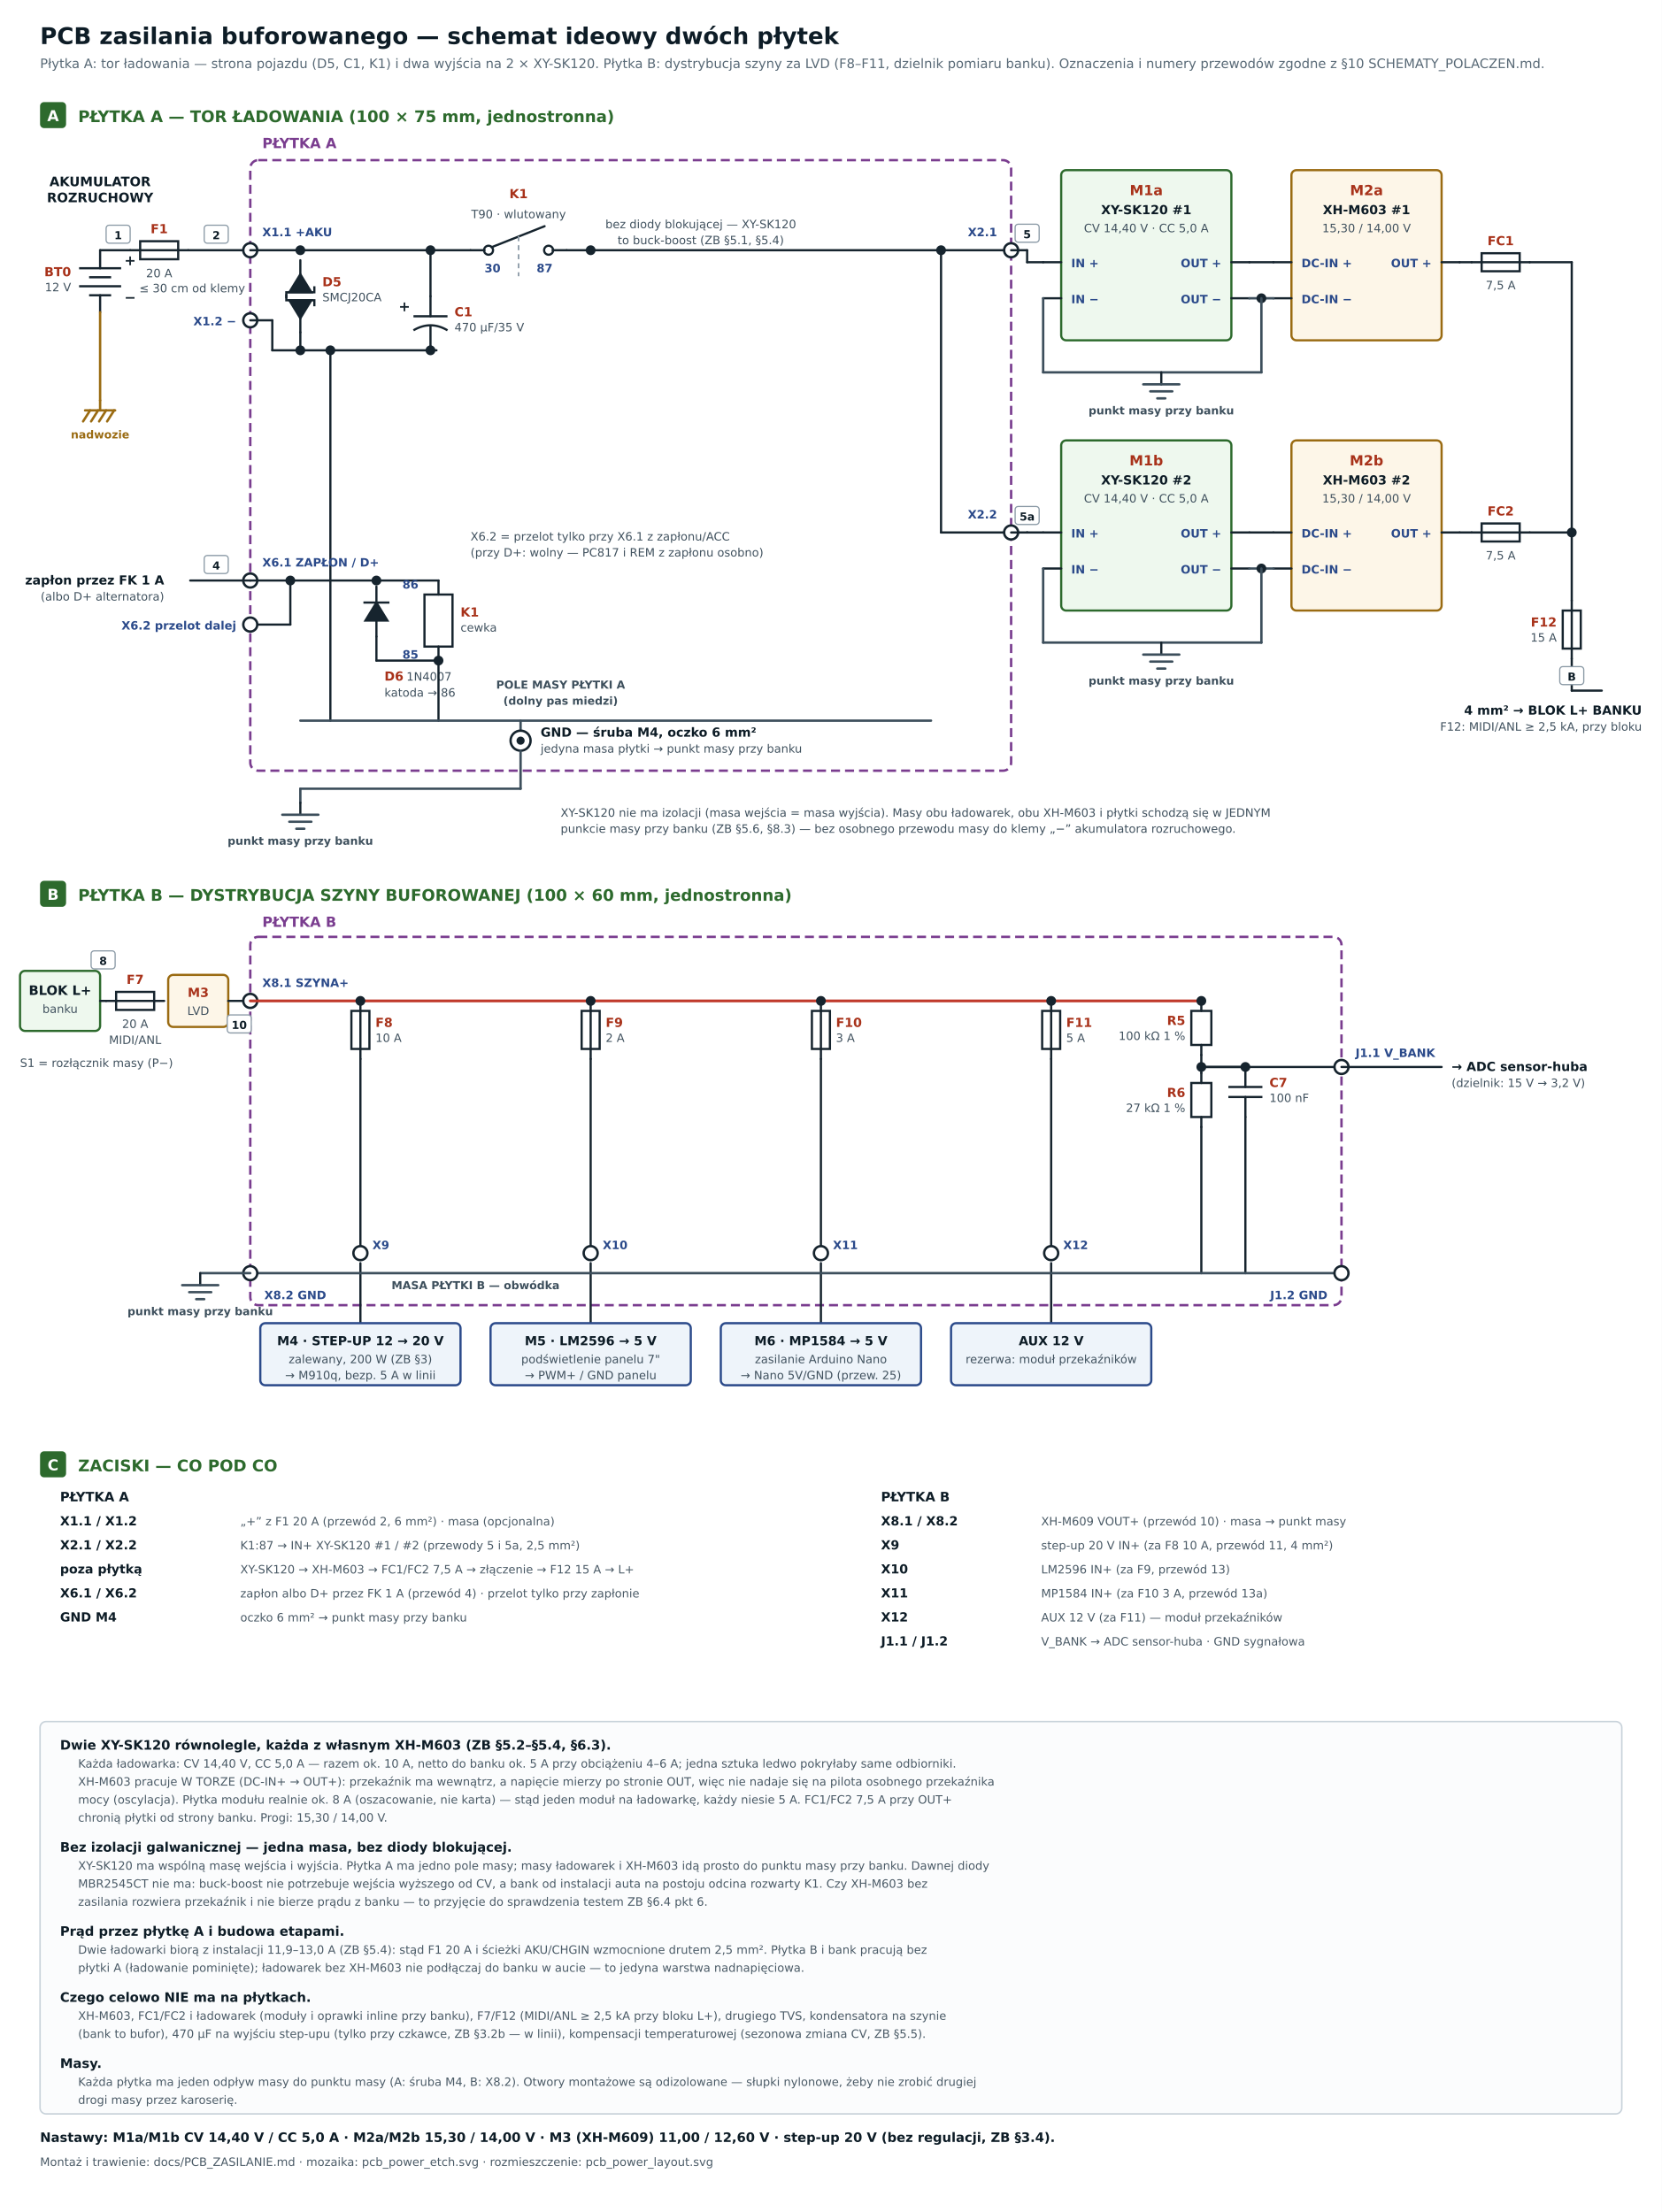
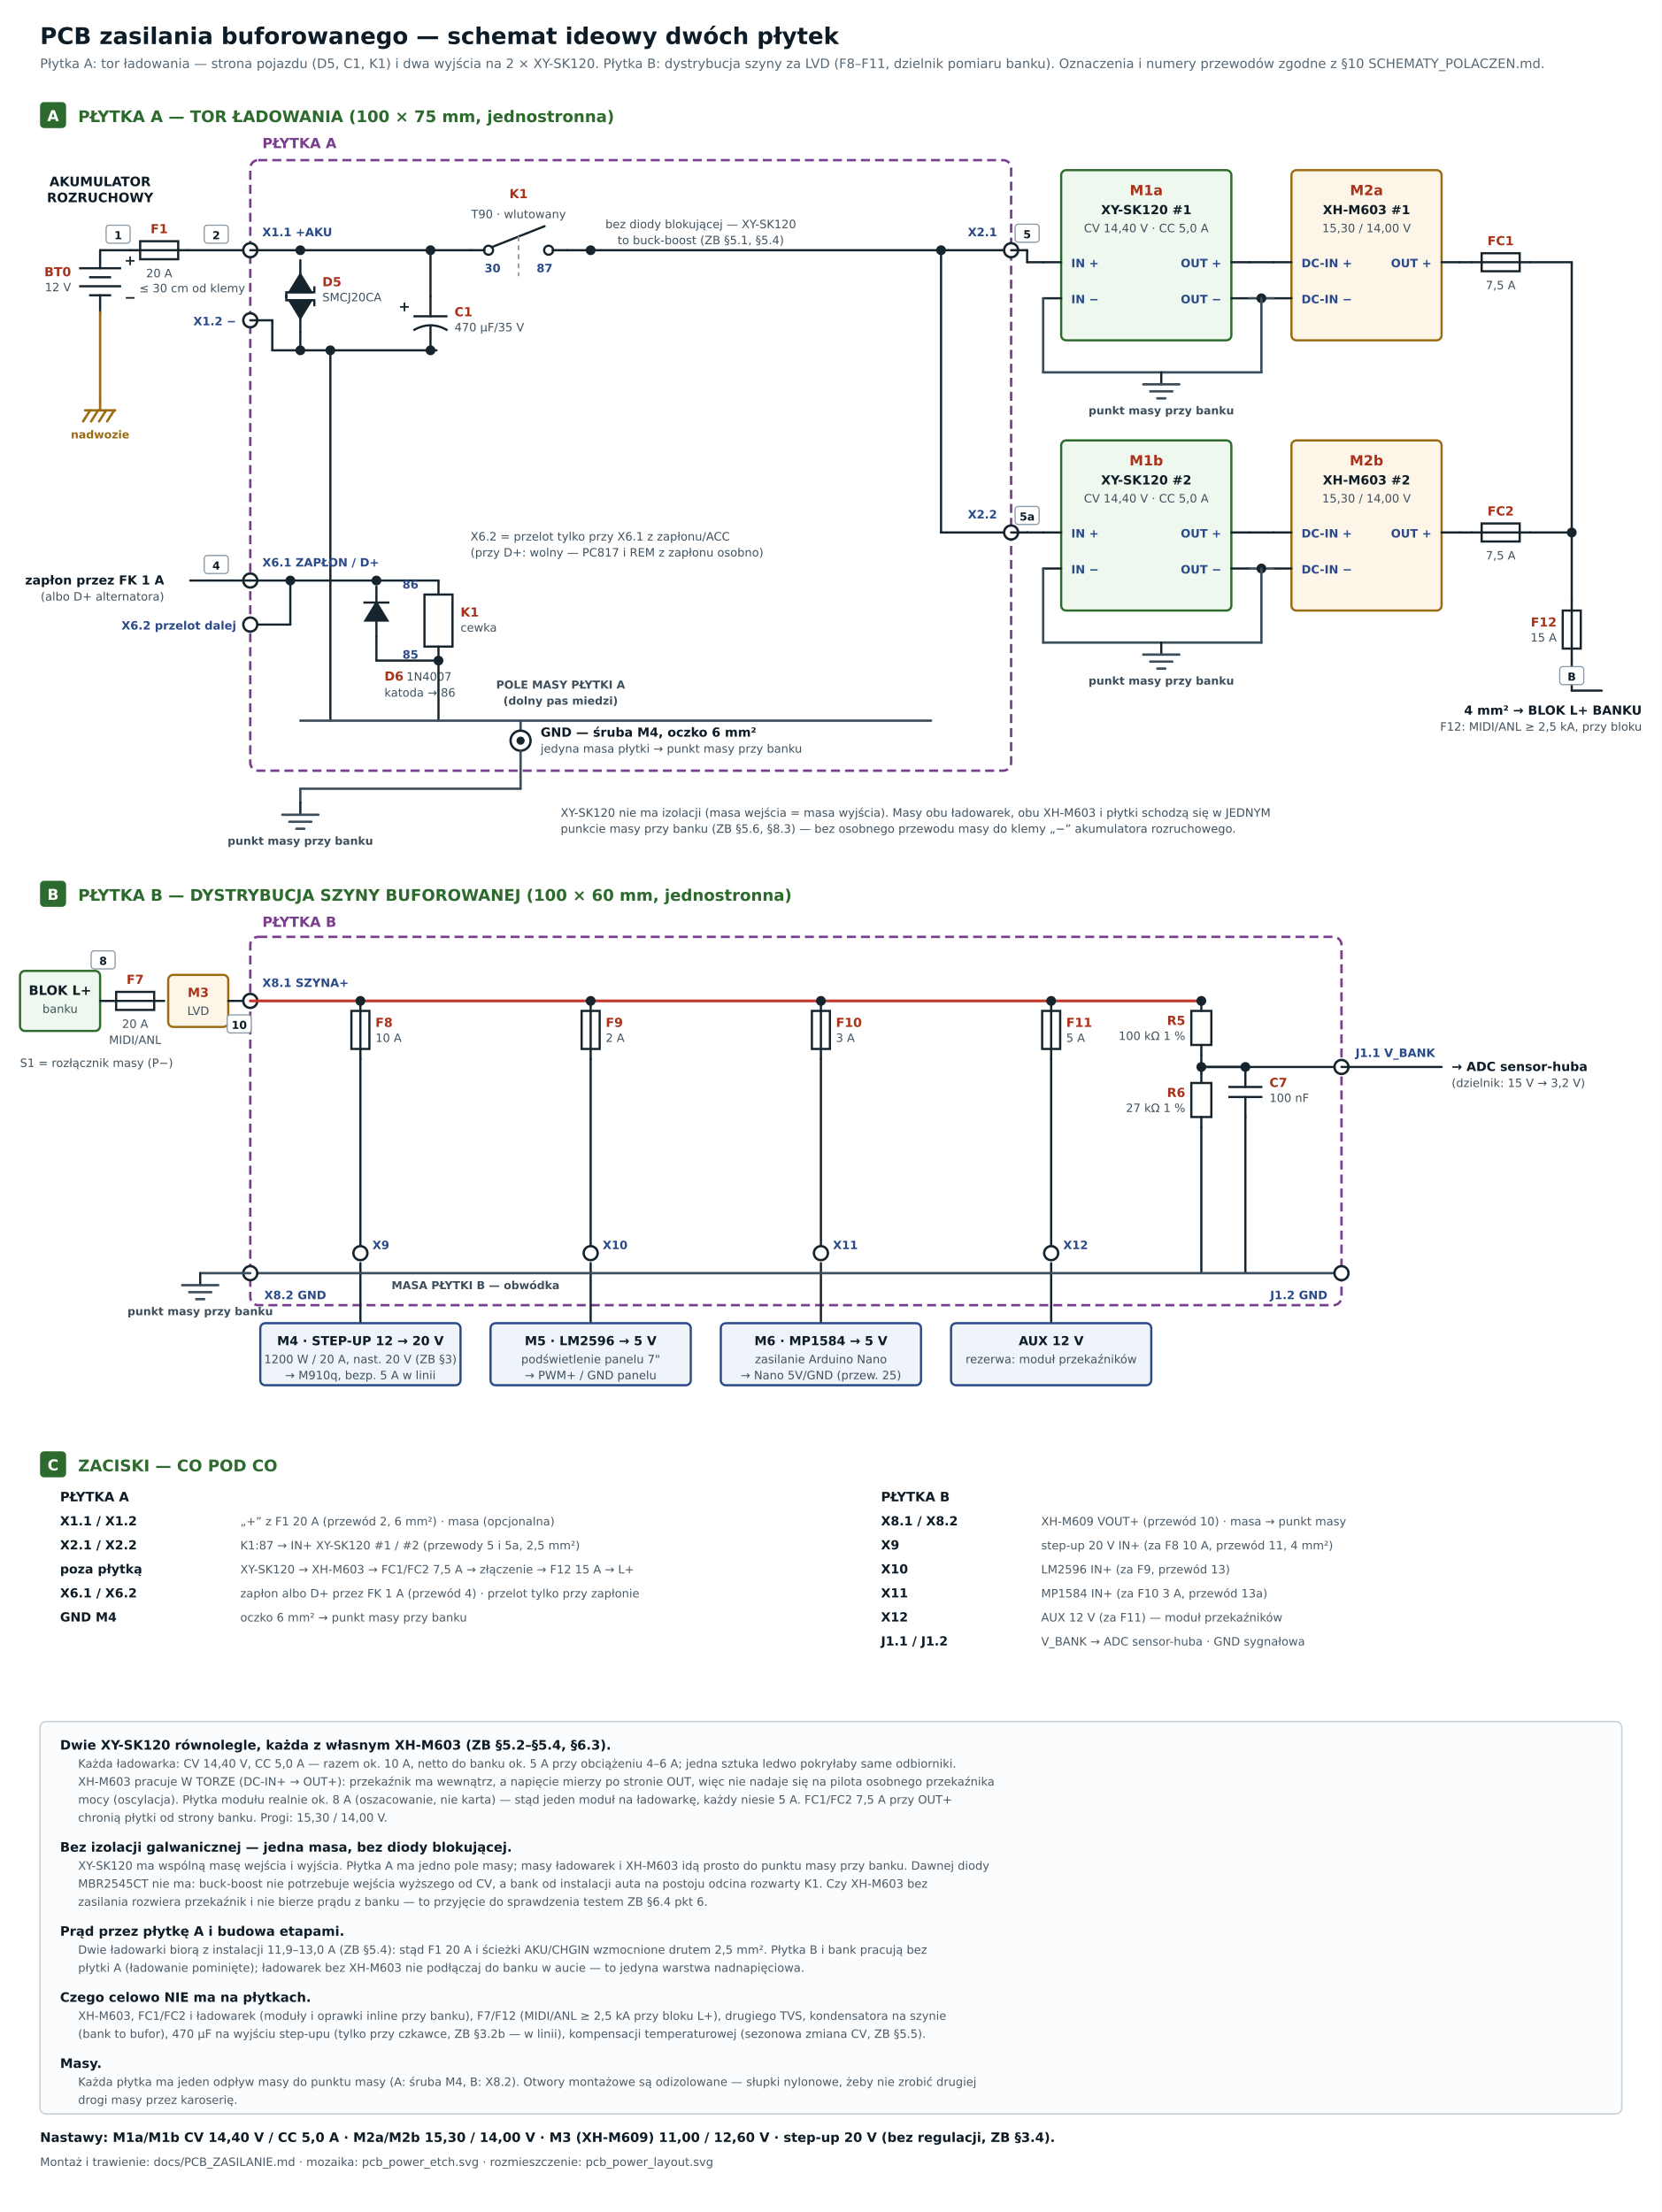
<svg xmlns="http://www.w3.org/2000/svg" width="1660" height="2210" viewBox="0 0 1660 2210" font-family="DejaVu Sans, Verdana, sans-serif">
  <style>
 .bg{fill:#ffffff}
 .w{stroke:#16242e;stroke-width:2.2;fill:none;stroke-linecap:round}
 .wp{stroke:#c0392b;stroke-width:2.8;fill:none;stroke-linecap:round}
 .wg{stroke:#3d4f5c;stroke-width:2.4;fill:none;stroke-linecap:round}
 .wo{stroke:#9a6b12;stroke-width:2.4;fill:none;stroke-linecap:round}
 .wd{stroke:#8b9aa6;stroke-width:1.6;fill:none;stroke-dasharray:5 4}
 .sym{stroke:#16242e;stroke-width:2.2;fill:none}
 .symf{stroke:#16242e;stroke-width:2.2;fill:#16242e}
 .blk{fill:#f5f8fa;stroke:#2b3a45;stroke-width:2.2;rx:5}
 .blkm{fill:#eef4fa;stroke:#2b4a8a;stroke-width:2.2;rx:5}
 .blkr{fill:#fdf6e8;stroke:#9a6b12;stroke-width:2.2;rx:5}
 .blkc{fill:#eef8ee;stroke:#2d6a2d;stroke-width:2.2;rx:5}
 .brd{fill:none;stroke:#7a3d8f;stroke-width:2.4;rx:8;stroke-dasharray:9 5}
 .term{fill:#ffffff;stroke:#16242e;stroke-width:2.4}
 .note{fill:#fbfcfd;stroke:#c8d2da;stroke-width:1.5;rx:6}
 .sectb{fill:#2d6a2d;rx:4}
 .ttl{font-size:23px;font-weight:bold;fill:#0d1c26}
 .sub{font-size:13px;fill:#576875}
 .sec{font-size:16px;font-weight:bold;fill:#2d6a2d}
 .sn{font-size:15px;font-weight:bold;fill:#ffffff;text-anchor:middle}
 .r{font-size:12.5px;font-weight:bold;fill:#a8321a}
 .rc{font-size:12.5px;font-weight:bold;fill:#a8321a;text-anchor:middle}
 .re{font-size:12.5px;font-weight:bold;fill:#a8321a;text-anchor:end}
 .v{font-size:11.5px;fill:#40515e}
 .vc{font-size:11.5px;fill:#40515e;text-anchor:middle}
 .ve{font-size:11.5px;fill:#40515e;text-anchor:end}
 .vb{font-size:14px;font-weight:bold;fill:#16242e;text-anchor:middle}
 .lbl{font-size:11.5px;fill:#33424e}
 .lbb{font-size:13px;font-weight:bold;fill:#0d1c26;text-anchor:middle}
 .pin{font-size:11.5px;font-weight:bold;fill:#2b4a8a}
 .pine{font-size:11.5px;font-weight:bold;fill:#2b4a8a;text-anchor:end}
 .pinc{font-size:11.5px;font-weight:bold;fill:#2b4a8a;text-anchor:middle}
 .mref{font-size:14px;font-weight:bold;fill:#a8321a;text-anchor:middle}
 .mname{font-size:12.5px;font-weight:bold;fill:#0d1c26;text-anchor:middle}
 .te{font-size:12.5px;font-weight:bold;fill:#0d1c26;text-anchor:end}
 .tb{font-size:12.5px;font-weight:bold;fill:#0d1c26}
 .gl{font-size:11px;font-weight:bold;fill:#3d4f5c;text-anchor:middle}
 .glo{font-size:11px;font-weight:bold;fill:#9a6b12;text-anchor:middle}
 .nh{font-size:13px;font-weight:bold;fill:#0d1c26}
 .nt{font-size:11.5px;fill:#4a5a66}
 .wn{font-size:11px;font-weight:bold;fill:#0d1c26;text-anchor:middle}
 .wnb{fill:#ffffff;stroke:#8b9aa6;stroke-width:1.2;rx:3}
 .brdl{font-size:14px;font-weight:bold;fill:#7a3d8f}
</style>
  <rect class="bg" x="0" y="0" width="1660" height="2210" />
  <text class="ttl" x="40" y="44">PCB zasilania buforowanego — schemat ideowy dwóch płytek</text>
  <text class="sub" x="40" y="68">Płytka A: tor ładowania — strona pojazdu (D5, C1, K1) i dwa wyjścia na 2 × XY-SK120. Płytka B: dystrybucja szyny za LVD (F8–F11, dzielnik pomiaru banku). Oznaczenia i numery przewodów zgodne z §10 SCHEMATY_POLACZEN.md.</text>
  <rect class="sectb" x="40" y="102" width="26" height="26" />
  <text class="sn" x="53" y="121">A</text>
  <text class="sec" x="78" y="122">PŁYTKA A — TOR ŁADOWANIA (100 × 75 mm, jednostronna)</text>
  <rect class="brd" x="250" y="160" width="760" height="610" />
  <text class="brdl" x="262" y="148">PŁYTKA A</text>
  <text class="lbb" x="100" y="186">AKUMULATOR</text>
  <text class="lbb" x="100" y="202">ROZRUCHOWY</text>
  <line class="w" x1="100" y1="250" x2="100" y2="268" />
  <line class="sym" x1="79" y1="268" x2="121" y2="268" />
  <line class="sym" x1="89" y1="277" x2="111" y2="277" />
  <line class="sym" x1="79" y1="286" x2="121" y2="286" />
  <line class="sym" x1="89" y1="295" x2="111" y2="295" />
  <line class="w" x1="100" y1="295" x2="100" y2="312" />
  <text class="vb" x="130" y="265">+</text>
  <text class="vb" x="130" y="302">−</text>
  <text class="re" x="71" y="276">BT0</text>
  <text class="ve" x="71" y="291">12 V</text>
  <line class="wo" x1="100" y1="312" x2="100" y2="400" />
  <line class="wo" x1="100" y1="400" x2="100" y2="410" />
  <line class="wo" x1="85" y1="410" x2="115" y2="410" />
  <line class="wo" x1="90" y1="410" x2="83" y2="421" />
  <line class="wo" x1="98" y1="410" x2="91" y2="421" />
  <line class="wo" x1="106" y1="410" x2="99" y2="421" />
  <line class="wo" x1="114" y1="410" x2="107" y2="421" />
  <text class="glo" x="100" y="438">nadwozie</text>
  <line class="w" x1="100" y1="250" x2="130" y2="250" />
  <rect class="wnb" x="106" y="225" width="24" height="18" />
  <text class="wn" x="118" y="239">1</text>
  <line class="w" x1="130" y1="250" x2="140" y2="250" />
  <rect class="sym" x="140" y="241" width="38" height="18" fill="#fff" />
  <line class="w" x1="140" y1="250" x2="178" y2="250" />
  <line class="w" x1="178" y1="250" x2="188" y2="250" />
  <text class="rc" x="159" y="233">F1</text>
  <text class="vc" x="159" y="277">20 A</text>
  <text class="vc" x="192" y="292">≤ 30 cm od klemy</text>
  <line class="w" x1="188" y1="250" x2="250" y2="250" />
  <rect class="wnb" x="204" y="225" width="24" height="18" />
  <text class="wn" x="216" y="239">2</text>
  <circle class="term" cx="250" cy="250" r="7" />
  <text class="te" x="234" y="255" />
  <text class="pin" x="262" y="236">X1.1 +AKU</text>
  <line class="w" x1="250" y1="250" x2="470" y2="250" />
  <circle class="symf" cx="300" cy="250" r="3.8" />
  <circle class="symf" cx="430" cy="250" r="3.8" />
  <line class="w" x1="300" y1="260" x2="300" y2="274" />
  <polygon class="symf" points="289,292 311,292 300,274" />
  <path class="sym" d="M 286 298 L 286 292 L 314 292 L 314 286" />
  <polygon class="symf" points="289,300 311,300 300,318" />
  <path class="sym" d="M 286 294 L 286 300 L 314 300 L 314 306" />
  <line class="w" x1="300" y1="318" x2="300" y2="332" />
  <text class="r" x="322" y="286">D5</text>
  <text class="v" x="322" y="301">SMCJ20CA</text>
  <line class="w" x1="300" y1="332" x2="300" y2="350" />
  <line class="w" x1="430" y1="296" x2="430" y2="316" />
  <line class="sym" x1="413" y1="316" x2="447" y2="316" />
  <path class="sym" d="M 413 330 Q 430 320 447 330" />
  <text class="vb" x="404" y="311">+</text>
  <line class="w" x1="430" y1="326" x2="430" y2="346" />
  <text class="r" x="454" y="316">C1</text>
  <text class="v" x="454" y="331">470 µF/35 V</text>
  <line class="w" x1="430" y1="250" x2="430" y2="296" />
  <line class="w" x1="430" y1="346" x2="430" y2="350" />
  <circle class="term" cx="250" cy="320" r="7" />
  <text class="te" x="234" y="325" />
  <text class="pine" x="236" y="325">X1.2 −</text>
  <line class="w" x1="250" y1="320" x2="272" y2="320" />
  <line class="w" x1="272" y1="320" x2="272" y2="350" />
  <line class="w" x1="272" y1="350" x2="436" y2="350" />
  <circle class="symf" cx="300" cy="350" r="3.8" />
  <circle class="symf" cx="430" cy="350" r="3.8" />
  <circle class="symf" cx="330" cy="350" r="3.8" />
  <line class="w" x1="330" y1="350" x2="330" y2="720" />
  <line class="w" x1="470" y1="250" x2="484" y2="250" />
  <circle class="sym" cx="488" cy="250" r="4.5" fill="#fff" />
  <line class="w" x1="491" y1="247" x2="544" y2="226" />
  <circle class="sym" cx="548" cy="250" r="4.5" fill="#fff" />
  <line class="w" x1="552" y1="250" x2="566" y2="250" />
  <line class="wd" x1="518" y1="236" x2="518" y2="276" />
  <text class="rc" x="518" y="198">K1</text>
  <text class="pin" x="484" y="272">30</text>
  <text class="pine" x="552" y="272">87</text>
  <text class="vc" x="518" y="218">T90 · wlutowany</text>
  <line class="w" x1="566" y1="250" x2="590" y2="250" />
  <circle class="symf" cx="590" cy="250" r="3.8" />
  <line class="w" x1="590" y1="250" x2="1010" y2="250" />
  <text class="vc" x="700" y="228">bez diody blokującej — XY-SK120</text>
  <text class="vc" x="700" y="244">to buck-boost (ZB §5.1, §5.4)</text>
  <circle class="term" cx="1010" cy="250" r="7" />
  <text class="te" x="994" y="255" />
  <text class="pine" x="996" y="236">X2.1</text>
  <circle class="symf" cx="940" cy="250" r="3.8" />
  <line class="w" x1="940" y1="250" x2="940" y2="532" />
  <line class="w" x1="940" y1="532" x2="1010" y2="532" />
  <circle class="term" cx="1010" cy="532" r="7" />
  <text class="te" x="994" y="537" />
  <text class="pine" x="996" y="518">X2.2</text>
  <rect class="blkc" x="1060" y="170" width="170" height="170" />
  <text class="mref" x="1145.0" y="195">M1a</text>
  <text class="mname" x="1145.0" y="214">XY-SK120 #1</text>
  <text class="vc" x="1145.0" y="232">CV 14,40 V · CC 5,0 A</text>
  <line class="w" x1="1042" y1="262" x2="1060" y2="262" />
  <text class="pin" x="1070" y="267">IN +</text>
  <line class="w" x1="1042" y1="298" x2="1060" y2="298" />
  <text class="pin" x="1070" y="303">IN −</text>
  <line class="w" x1="1230" y1="262" x2="1248" y2="262" />
  <text class="pine" x="1220" y="267">OUT +</text>
  <line class="w" x1="1230" y1="298" x2="1248" y2="298" />
  <text class="pine" x="1220" y="303">OUT −</text>
  <rect class="blkr" x="1290" y="170" width="150" height="170" />
  <text class="mref" x="1365.0" y="195">M2a</text>
  <text class="mname" x="1365.0" y="214">XH-M603 #1</text>
  <text class="vc" x="1365.0" y="232">15,30 / 14,00 V</text>
  <line class="w" x1="1272" y1="262" x2="1290" y2="262" />
  <text class="pin" x="1300" y="267">DC-IN +</text>
  <line class="w" x1="1272" y1="298" x2="1290" y2="298" />
  <text class="pin" x="1300" y="303">DC-IN −</text>
  <line class="w" x1="1440" y1="262" x2="1458" y2="262" />
  <text class="pine" x="1430" y="267">OUT +</text>
  <line class="w" x1="1010" y1="250" x2="1026" y2="250" />
  <line class="w" x1="1026" y1="250" x2="1026" y2="262" />
  <line class="w" x1="1026" y1="262" x2="1042" y2="262" />
  <rect class="wnb" x="1014" y="224" width="24" height="18" />
  <text class="wn" x="1026" y="238">5</text>
  <line class="w" x1="1248" y1="262" x2="1272" y2="262" />
  <line class="wg" x1="1042" y1="298" x2="1042" y2="372" />
  <line class="wg" x1="1248" y1="298" x2="1272" y2="298" />
  <circle class="symf" cx="1260" cy="298" r="3.8" />
  <line class="wg" x1="1260" y1="298" x2="1260" y2="372" />
  <line class="wg" x1="1042" y1="372" x2="1260" y2="372" />
  <line class="w" x1="1160" y1="372" x2="1160" y2="384" />
  <line class="wg" x1="1142" y1="384" x2="1178" y2="384" />
  <line class="wg" x1="1149" y1="391" x2="1171" y2="391" />
  <line class="wg" x1="1156" y1="398" x2="1164" y2="398" />
  <text class="gl" x="1160" y="414">punkt masy przy banku</text>
  <line class="w" x1="1458" y1="262" x2="1470" y2="262" />
  <line class="w" x1="1470" y1="262" x2="1480" y2="262" />
  <rect class="sym" x="1480" y="253" width="38" height="18" fill="#fff" />
  <line class="w" x1="1480" y1="262" x2="1518" y2="262" />
  <line class="w" x1="1518" y1="262" x2="1528" y2="262" />
  <text class="rc" x="1499" y="245">FC1</text>
  <text class="vc" x="1499" y="289">7,5 A</text>
  <line class="w" x1="1528" y1="262" x2="1570" y2="262" />
  <rect class="blkc" x="1060" y="440" width="170" height="170" />
  <text class="mref" x="1145.0" y="465">M1b</text>
  <text class="mname" x="1145.0" y="484">XY-SK120 #2</text>
  <text class="vc" x="1145.0" y="502">CV 14,40 V · CC 5,0 A</text>
  <line class="w" x1="1042" y1="532" x2="1060" y2="532" />
  <text class="pin" x="1070" y="537">IN +</text>
  <line class="w" x1="1042" y1="568" x2="1060" y2="568" />
  <text class="pin" x="1070" y="573">IN −</text>
  <line class="w" x1="1230" y1="532" x2="1248" y2="532" />
  <text class="pine" x="1220" y="537">OUT +</text>
  <line class="w" x1="1230" y1="568" x2="1248" y2="568" />
  <text class="pine" x="1220" y="573">OUT −</text>
  <rect class="blkr" x="1290" y="440" width="150" height="170" />
  <text class="mref" x="1365.0" y="465">M2b</text>
  <text class="mname" x="1365.0" y="484">XH-M603 #2</text>
  <text class="vc" x="1365.0" y="502">15,30 / 14,00 V</text>
  <line class="w" x1="1272" y1="532" x2="1290" y2="532" />
  <text class="pin" x="1300" y="537">DC-IN +</text>
  <line class="w" x1="1272" y1="568" x2="1290" y2="568" />
  <text class="pin" x="1300" y="573">DC-IN −</text>
  <line class="w" x1="1440" y1="532" x2="1458" y2="532" />
  <text class="pine" x="1430" y="537">OUT +</text>
  <line class="w" x1="1010" y1="532" x2="1026" y2="532" />
  <line class="w" x1="1026" y1="532" x2="1026" y2="532" />
  <line class="w" x1="1026" y1="532" x2="1042" y2="532" />
  <rect class="wnb" x="1014" y="506" width="24" height="18" />
  <text class="wn" x="1026" y="520">5a</text>
  <line class="w" x1="1248" y1="532" x2="1272" y2="532" />
  <line class="wg" x1="1042" y1="568" x2="1042" y2="642" />
  <line class="wg" x1="1248" y1="568" x2="1272" y2="568" />
  <circle class="symf" cx="1260" cy="568" r="3.8" />
  <line class="wg" x1="1260" y1="568" x2="1260" y2="642" />
  <line class="wg" x1="1042" y1="642" x2="1260" y2="642" />
  <line class="w" x1="1160" y1="642" x2="1160" y2="654" />
  <line class="wg" x1="1142" y1="654" x2="1178" y2="654" />
  <line class="wg" x1="1149" y1="661" x2="1171" y2="661" />
  <line class="wg" x1="1156" y1="668" x2="1164" y2="668" />
  <text class="gl" x="1160" y="684">punkt masy przy banku</text>
  <line class="w" x1="1458" y1="532" x2="1470" y2="532" />
  <line class="w" x1="1470" y1="532" x2="1480" y2="532" />
  <rect class="sym" x="1480" y="523" width="38" height="18" fill="#fff" />
  <line class="w" x1="1480" y1="532" x2="1518" y2="532" />
  <line class="w" x1="1518" y1="532" x2="1528" y2="532" />
  <text class="rc" x="1499" y="515">FC2</text>
  <text class="vc" x="1499" y="559">7,5 A</text>
  <line class="w" x1="1528" y1="532" x2="1570" y2="532" />
  <circle class="symf" cx="1570" cy="532" r="3.8" />
  <line class="w" x1="1570" y1="262" x2="1570" y2="600" />
  <line class="w" x1="1570" y1="600" x2="1570" y2="610" />
  <rect class="sym" x="1561" y="610" width="18" height="38" fill="#fff" />
  <line class="w" x1="1570" y1="610" x2="1570" y2="648" />
  <line class="w" x1="1570" y1="648" x2="1570" y2="658" />
  <text class="re" x="1555" y="626">F12</text>
  <text class="ve" x="1555" y="641">15 A</text>
  <line class="w" x1="1570" y1="658" x2="1570" y2="690" />
  <line class="w" x1="1570" y1="690" x2="1600" y2="690" />
  <rect class="wnb" x="1558" y="666" width="24" height="18" />
  <text class="wn" x="1570" y="680">B</text>
  <text class="te" x="1640" y="714">4 mm² → BLOK L+ BANKU</text>
  <text class="ve" x="1640" y="730">F12: MIDI/ANL ≥ 2,5 kA, przy bloku</text>
  <circle class="term" cx="250" cy="580" r="7" />
  <text class="te" x="234" y="585" />
  <text class="pin" x="262" y="566">X6.1 ZAPŁON / D+</text>
  <rect class="wnb" x="204" y="555" width="24" height="18" />
  <text class="wn" x="216" y="569">4</text>
  <line class="w" x1="190" y1="580" x2="250" y2="580" />
  <text class="te" x="164" y="584">zapłon przez FK 1 A</text>
  <text class="ve" x="164" y="600">(albo D+ alternatora)</text>
  <line class="w" x1="250" y1="580" x2="438" y2="580" />
  <circle class="symf" cx="376" cy="580" r="3.8" />
  <line class="w" x1="376" y1="586" x2="376" y2="602" />
  <polygon class="symf" points="365,620 387,620 376,602" />
  <line class="sym" x1="363" y1="602" x2="389" y2="602" />
  <line class="w" x1="376" y1="602" x2="376" y2="636" />
  <text class="r" x="396" y="606" />
  <text class="r" x="384" y="680">D6</text>
  <text class="v" x="406" y="680">1N4007</text>
  <text class="v" x="384" y="696">katoda → 86</text>
  <line class="w" x1="438" y1="580" x2="438" y2="594" />
  <rect class="sym" x="424" y="594" width="28" height="52" fill="#fff" />
  <line class="w" x1="438" y1="646" x2="438" y2="660" />
  <text class="r" x="460" y="616">K1</text>
  <text class="v" x="460" y="631">cewka</text>
  <text class="pine" x="418" y="588">86</text>
  <text class="pine" x="418" y="658">85</text>
  <line class="w" x1="376" y1="636" x2="376" y2="660" />
  <line class="w" x1="376" y1="660" x2="438" y2="660" />
  <circle class="symf" cx="438" cy="660" r="3.8" />
  <line class="w" x1="438" y1="660" x2="438" y2="720" />
  <circle class="symf" cx="290" cy="580" r="3.8" />
  <line class="w" x1="290" y1="580" x2="290" y2="624" />
  <line class="w" x1="290" y1="624" x2="250" y2="624" />
  <circle class="term" cx="250" cy="624" r="7" />
  <text class="te" x="234" y="629" />
  <text class="pine" x="236" y="629">X6.2 przelot dalej</text>
  <text class="v" x="470" y="540">X6.2 = przelot tylko przy X6.1 z zapłonu/ACC</text>
  <text class="v" x="470" y="556">(przy D+: wolny — PC817 i REM z zapłonu osobno)</text>
  <line class="wg" x1="300" y1="720" x2="930" y2="720" />
  <text class="gl" x="560" y="688">POLE MASY PŁYTKI A</text>
  <text class="gl" x="560" y="704">(dolny pas miedzi)</text>
  <line class="wg" x1="520" y1="720" x2="520" y2="730" />
  <circle class="term" cx="520" cy="740" r="10" />
  <circle class="symf" cx="520" cy="740" r="3" />
  <text class="tb" x="540" y="736">GND — śruba M4, oczko 6 mm²</text>
  <text class="v" x="540" y="752">jedyna masa płytki → punkt masy przy banku</text>
  <line class="wg" x1="520" y1="750" x2="520" y2="788" />
  <line class="wg" x1="520" y1="788" x2="300" y2="788" />
  <line class="wg" x1="300" y1="788" x2="300" y2="802" />
  <line class="w" x1="300" y1="802" x2="300" y2="814" />
  <line class="wg" x1="282" y1="814" x2="318" y2="814" />
  <line class="wg" x1="289" y1="821" x2="311" y2="821" />
  <line class="wg" x1="296" y1="828" x2="304" y2="828" />
  <text class="gl" x="300" y="844">punkt masy przy banku</text>
  <text class="v" x="560" y="816">XY-SK120 nie ma izolacji (masa wejścia = masa wyjścia). Masy obu ładowarek, obu XH-M603 i płytki schodzą się w JEDNYM</text>
  <text class="v" x="560" y="832">punkcie masy przy banku (ZB §5.6, §8.3) — bez osobnego przewodu masy do klemy „−” akumulatora rozruchowego.</text>
  <rect class="sectb" x="40" y="880" width="26" height="26" />
  <text class="sn" x="53" y="899">B</text>
  <text class="sec" x="78" y="900">PŁYTKA B — DYSTRYBUCJA SZYNY BUFOROWANEJ (100 × 60 mm, jednostronna)</text>
  <rect class="brd" x="250" y="936" width="1090" height="368" />
  <text class="brdl" x="262" y="926">PŁYTKA B</text>
  <rect class="blkc" x="20" y="970" width="80" height="60" />
  <text class="lbb" x="60" y="994">BLOK L+</text>
  <text class="vc" x="60" y="1012">banku</text>
  <line class="w" x1="100" y1="1000" x2="106" y2="1000" />
  <rect class="wnb" x="91" y="950" width="24" height="18" />
  <text class="wn" x="103" y="964">8</text>
  <line class="w" x1="106" y1="1000" x2="116" y2="1000" />
  <rect class="sym" x="116" y="991" width="38" height="18" fill="#fff" />
  <line class="w" x1="116" y1="1000" x2="154" y2="1000" />
  <line class="w" x1="154" y1="1000" x2="164" y2="1000" />
  <text class="rc" x="135" y="983">F7</text>
  <text class="vc" x="135" y="1027">20 A</text>
  <text class="vc" x="135" y="1043">MIDI/ANL</text>
  <rect class="blkr" x="168" y="974" width="60" height="52" />
  <text class="rc" x="198" y="996">M3</text>
  <text class="vc" x="198" y="1014">LVD</text>
  <line class="w" x1="228" y1="1000" x2="250" y2="1000" />
  <rect class="wnb" x="227" y="1014" width="24" height="18" />
  <text class="wn" x="239" y="1028">10</text>
  <text class="v" x="20" y="1066">S1 = rozłącznik masy (P−)</text>
  <circle class="term" cx="250" cy="1000" r="7" />
  <text class="te" x="234" y="1005" />
  <text class="pin" x="262" y="986">X8.1 SZYNA+</text>
  <line class="wp" x1="250" y1="1000" x2="1200" y2="1000" />
  <circle class="symf" cx="360" cy="1000" r="3.8" />
  <line class="w" x1="360" y1="1000" x2="360" y2="1010" />
  <rect class="sym" x="351" y="1010" width="18" height="38" fill="#fff" />
  <line class="w" x1="360" y1="1010" x2="360" y2="1048" />
  <line class="w" x1="360" y1="1048" x2="360" y2="1058" />
  <text class="r" x="375" y="1026">F8</text>
  <text class="v" x="375" y="1041">10 A</text>
  <line class="w" x1="360" y1="1058" x2="360" y2="1252" />
  <circle class="term" cx="360" cy="1252" r="7" />
  <text class="te" x="344" y="1257" />
  <text class="pin" x="372" y="1248">X9</text>
  <line class="w" x1="360" y1="1262" x2="360" y2="1322" />
  <rect class="blkm" x="260" y="1322" width="200" height="62" />
  <text class="mname" x="360" y="1344">M4 · STEP-UP 12 → 20 V</text>
-   <text class="vc" x="360" y="1362">zalewany, 200 W (ZB §3)</text>
+   <text class="vc" x="360" y="1362">1200 W / 20 A, nast. 20 V (ZB §3)</text>
  <text class="vc" x="360" y="1378">→ M910q, bezp. 5 A w linii</text>
  <circle class="symf" cx="590" cy="1000" r="3.8" />
  <line class="w" x1="590" y1="1000" x2="590" y2="1010" />
  <rect class="sym" x="581" y="1010" width="18" height="38" fill="#fff" />
  <line class="w" x1="590" y1="1010" x2="590" y2="1048" />
  <line class="w" x1="590" y1="1048" x2="590" y2="1058" />
  <text class="r" x="605" y="1026">F9</text>
  <text class="v" x="605" y="1041">2 A</text>
  <line class="w" x1="590" y1="1058" x2="590" y2="1252" />
  <circle class="term" cx="590" cy="1252" r="7" />
  <text class="te" x="574" y="1257" />
  <text class="pin" x="602" y="1248">X10</text>
  <line class="w" x1="590" y1="1262" x2="590" y2="1322" />
  <rect class="blkm" x="490" y="1322" width="200" height="62" />
  <text class="mname" x="590" y="1344">M5 · LM2596 → 5 V</text>
  <text class="vc" x="590" y="1362">podświetlenie panelu 7"</text>
  <text class="vc" x="590" y="1378">→ PWM+ / GND panelu</text>
  <circle class="symf" cx="820" cy="1000" r="3.8" />
  <line class="w" x1="820" y1="1000" x2="820" y2="1010" />
  <rect class="sym" x="811" y="1010" width="18" height="38" fill="#fff" />
  <line class="w" x1="820" y1="1010" x2="820" y2="1048" />
  <line class="w" x1="820" y1="1048" x2="820" y2="1058" />
  <text class="r" x="835" y="1026">F10</text>
  <text class="v" x="835" y="1041">3 A</text>
  <line class="w" x1="820" y1="1058" x2="820" y2="1252" />
  <circle class="term" cx="820" cy="1252" r="7" />
  <text class="te" x="804" y="1257" />
  <text class="pin" x="832" y="1248">X11</text>
  <line class="w" x1="820" y1="1262" x2="820" y2="1322" />
  <rect class="blkm" x="720" y="1322" width="200" height="62" />
  <text class="mname" x="820" y="1344">M6 · MP1584 → 5 V</text>
  <text class="vc" x="820" y="1362">zasilanie Arduino Nano</text>
  <text class="vc" x="820" y="1378">→ Nano 5V/GND (przew. 25)</text>
  <circle class="symf" cx="1050" cy="1000" r="3.8" />
  <line class="w" x1="1050" y1="1000" x2="1050" y2="1010" />
  <rect class="sym" x="1041" y="1010" width="18" height="38" fill="#fff" />
  <line class="w" x1="1050" y1="1010" x2="1050" y2="1048" />
  <line class="w" x1="1050" y1="1048" x2="1050" y2="1058" />
  <text class="r" x="1065" y="1026">F11</text>
  <text class="v" x="1065" y="1041">5 A</text>
  <line class="w" x1="1050" y1="1058" x2="1050" y2="1252" />
  <circle class="term" cx="1050" cy="1252" r="7" />
  <text class="te" x="1034" y="1257" />
  <text class="pin" x="1062" y="1248">X12</text>
  <line class="w" x1="1050" y1="1262" x2="1050" y2="1322" />
  <rect class="blkm" x="950" y="1322" width="200" height="62" />
  <text class="mname" x="1050" y="1344">AUX 12 V</text>
  <text class="vc" x="1050" y="1362">rezerwa: moduł przekaźników</text>
  <circle class="symf" cx="1200" cy="1000" r="3.8" />
  <line class="w" x1="1200" y1="1000" x2="1200" y2="1010" />
  <rect class="sym" x="1190" y="1010" width="20" height="34" fill="#fff" />
  <line class="w" x1="1200" y1="1044" x2="1200" y2="1054" />
  <text class="re" x="1184" y="1024">R5</text>
  <text class="ve" x="1184" y="1039">100 kΩ 1 %</text>
  <circle class="symf" cx="1200" cy="1066" r="3.8" />
  <line class="w" x1="1200" y1="1054" x2="1200" y2="1066" />
  <line class="w" x1="1200" y1="1072" x2="1200" y2="1082" />
  <rect class="sym" x="1190" y="1082" width="20" height="34" fill="#fff" />
  <line class="w" x1="1200" y1="1116" x2="1200" y2="1126" />
  <text class="re" x="1184" y="1096">R6</text>
  <text class="ve" x="1184" y="1111">27 kΩ 1 %</text>
  <line class="w" x1="1200" y1="1066" x2="1200" y2="1072" />
  <line class="w" x1="1200" y1="1126" x2="1200" y2="1272" />
  <line class="w" x1="1200" y1="1066" x2="1340" y2="1066" />
  <circle class="term" cx="1340" cy="1066" r="7" />
  <text class="te" x="1324" y="1071" />
  <text class="pin" x="1354" y="1056">J1.1 V_BANK</text>
  <line class="w" x1="1340" y1="1066" x2="1440" y2="1066" />
  <text class="tb" x="1450" y="1070">→ ADC sensor-huba</text>
  <text class="v" x="1450" y="1086">(dzielnik: 15 V → 3,2 V)</text>
  <line class="w" x1="1244" y1="1066" x2="1244" y2="1086" />
  <line class="sym" x1="1227" y1="1086" x2="1261" y2="1086" />
  <line class="sym" x1="1227" y1="1096" x2="1261" y2="1096" />
  <line class="w" x1="1244" y1="1096" x2="1244" y2="1116" />
  <text class="r" x="1268" y="1086">C7</text>
  <text class="v" x="1268" y="1101">100 nF</text>
  <line class="w" x1="1200" y1="1066" x2="1244" y2="1066" />
  <circle class="symf" cx="1244" cy="1066" r="3.8" />
  <line class="w" x1="1244" y1="1116" x2="1244" y2="1272" />
  <line class="wg" x1="250" y1="1272" x2="1340" y2="1272" />
  <text class="gl" x="475" y="1288">MASA PŁYTKI B — obwódka</text>
  <circle class="term" cx="250" cy="1272" r="7" />
  <text class="te" x="234" y="1277" />
  <text class="pin" x="264" y="1298">X8.2 GND</text>
  <line class="wg" x1="250" y1="1272" x2="200" y2="1272" />
  <line class="w" x1="200" y1="1272" x2="200" y2="1284" />
  <line class="wg" x1="182" y1="1284" x2="218" y2="1284" />
  <line class="wg" x1="189" y1="1291" x2="211" y2="1291" />
  <line class="wg" x1="196" y1="1298" x2="204" y2="1298" />
  <text class="gl" x="200" y="1314">punkt masy przy banku</text>
  <circle class="term" cx="1340" cy="1272" r="7" />
  <text class="te" x="1324" y="1277" />
  <text class="pine" x="1326" y="1298">J1.2 GND</text>
  <rect class="sectb" x="40" y="1450" width="26" height="26" />
  <text class="sn" x="53" y="1469">C</text>
  <text class="sec" x="78" y="1470">ZACISKI — CO POD CO</text>
  <text class="nh" x="60" y="1500">PŁYTKA A</text>
  <text class="nt" x="240" y="1500" />
  <text class="tb" x="60" y="1524">X1.1 / X1.2</text>
  <text class="nt" x="240" y="1524">„+” z F1 20 A (przewód 2, 6 mm²) · masa (opcjonalna)</text>
  <text class="tb" x="60" y="1548">X2.1 / X2.2</text>
  <text class="nt" x="240" y="1548">K1:87 → IN+ XY-SK120 #1 / #2 (przewody 5 i 5a, 2,5 mm²)</text>
  <text class="tb" x="60" y="1572">poza płytką</text>
  <text class="nt" x="240" y="1572">XY-SK120 → XH-M603 → FC1/FC2 7,5 A → złączenie → F12 15 A → L+</text>
  <text class="tb" x="60" y="1596">X6.1 / X6.2</text>
  <text class="nt" x="240" y="1596">zapłon albo D+ przez FK 1 A (przewód 4) · przelot tylko przy zapłonie</text>
  <text class="tb" x="60" y="1620">GND M4</text>
  <text class="nt" x="240" y="1620">oczko 6 mm² → punkt masy przy banku</text>
  <text class="nh" x="880" y="1500">PŁYTKA B</text>
  <text class="nt" x="1040" y="1500" />
  <text class="tb" x="880" y="1524">X8.1 / X8.2</text>
  <text class="nt" x="1040" y="1524">XH-M609 VOUT+ (przewód 10) · masa → punkt masy</text>
  <text class="tb" x="880" y="1548">X9</text>
  <text class="nt" x="1040" y="1548">step-up 20 V IN+ (za F8 10 A, przewód 11, 4 mm²)</text>
  <text class="tb" x="880" y="1572">X10</text>
  <text class="nt" x="1040" y="1572">LM2596 IN+ (za F9, przewód 13)</text>
  <text class="tb" x="880" y="1596">X11</text>
  <text class="nt" x="1040" y="1596">MP1584 IN+ (za F10 3 A, przewód 13a)</text>
  <text class="tb" x="880" y="1620">X12</text>
  <text class="nt" x="1040" y="1620">AUX 12 V (za F11) — moduł przekaźników</text>
  <text class="tb" x="880" y="1644">J1.1 / J1.2</text>
  <text class="nt" x="1040" y="1644">V_BANK → ADC sensor-huba · GND sygnałowa</text>
  <rect class="note" x="40" y="1720" width="1580" height="392" />
  <text class="nh" x="60" y="1748">Dwie XY-SK120 równolegle, każda z własnym XH-M603 (ZB §5.2–§5.4, §6.3).</text>
  <text class="nt" x="78" y="1766">Każda ładowarka: CV 14,40 V, CC 5,0 A — razem ok. 10 A, netto do banku ok. 5 A przy obciążeniu 4–6 A; jedna sztuka ledwo pokryłaby same odbiorniki.</text>
  <text class="nt" x="78" y="1784">XH-M603 pracuje W TORZE (DC-IN+ → OUT+): przekaźnik ma wewnątrz, a napięcie mierzy po stronie OUT, więc nie nadaje się na pilota osobnego przekaźnika</text>
  <text class="nt" x="78" y="1802">mocy (oscylacja). Płytka modułu realnie ok. 8 A (oszacowanie, nie karta) — stąd jeden moduł na ładowarkę, każdy niesie 5 A. FC1/FC2 7,5 A przy OUT+</text>
  <text class="nt" x="78" y="1820">chronią płytki od strony banku. Progi: 15,30 / 14,00 V.</text>
  <text class="nh" x="60" y="1850">Bez izolacji galwanicznej — jedna masa, bez diody blokującej.</text>
  <text class="nt" x="78" y="1868">XY-SK120 ma wspólną masę wejścia i wyjścia. Płytka A ma jedno pole masy; masy ładowarek i XH-M603 idą prosto do punktu masy przy banku. Dawnej diody</text>
  <text class="nt" x="78" y="1886">MBR2545CT nie ma: buck-boost nie potrzebuje wejścia wyższego od CV, a bank od instalacji auta na postoju odcina rozwarty K1. Czy XH-M603 bez</text>
  <text class="nt" x="78" y="1904">zasilania rozwiera przekaźnik i nie bierze prądu z banku — to przyjęcie do sprawdzenia testem ZB §6.4 pkt 6.</text>
  <text class="nh" x="60" y="1934">Prąd przez płytkę A i budowa etapami.</text>
  <text class="nt" x="78" y="1952">Dwie ładowarki biorą z instalacji 11,9–13,0 A (ZB §5.4): stąd F1 20 A i ścieżki AKU/CHGIN wzmocnione drutem 2,5 mm². Płytka B i bank pracują bez</text>
  <text class="nt" x="78" y="1970">płytki A (ładowanie pominięte); ładowarek bez XH-M603 nie podłączaj do banku w aucie — to jedyna warstwa nadnapięciowa.</text>
  <text class="nh" x="60" y="2000">Czego celowo NIE ma na płytkach.</text>
  <text class="nt" x="78" y="2018">XH-M603, FC1/FC2 i ładowarek (moduły i oprawki inline przy banku), F7/F12 (MIDI/ANL ≥ 2,5 kA przy bloku L+), drugiego TVS, kondensatora na szynie</text>
  <text class="nt" x="78" y="2036">(bank to bufor), 470 µF na wyjściu step-upu (tylko przy czkawce, ZB §3.2b — w linii), kompensacji temperaturowej (sezonowa zmiana CV, ZB §5.5).</text>
  <text class="nh" x="60" y="2066">Masy.</text>
  <text class="nt" x="78" y="2084">Każda płytka ma jeden odpływ masy do punktu masy (A: śruba M4, B: X8.2). Otwory montażowe są odizolowane — słupki nylonowe, żeby nie zrobić drugiej</text>
  <text class="nt" x="78" y="2102">drogi masy przez karoserię.</text>
  <text class="nh" x="40" y="2140">Nastawy: M1a/M1b CV 14,40 V / CC 5,0 A · M2a/M2b 15,30 / 14,00 V · M3 (XH-M609) 11,00 / 12,60 V · step-up 20 V (bez regulacji, ZB §3.4).</text>
  <text class="nt" x="40" y="2164">Montaż i trawienie: docs/PCB_ZASILANIE.md · mozaika: pcb_power_etch.svg · rozmieszczenie: pcb_power_layout.svg</text>
</svg>
